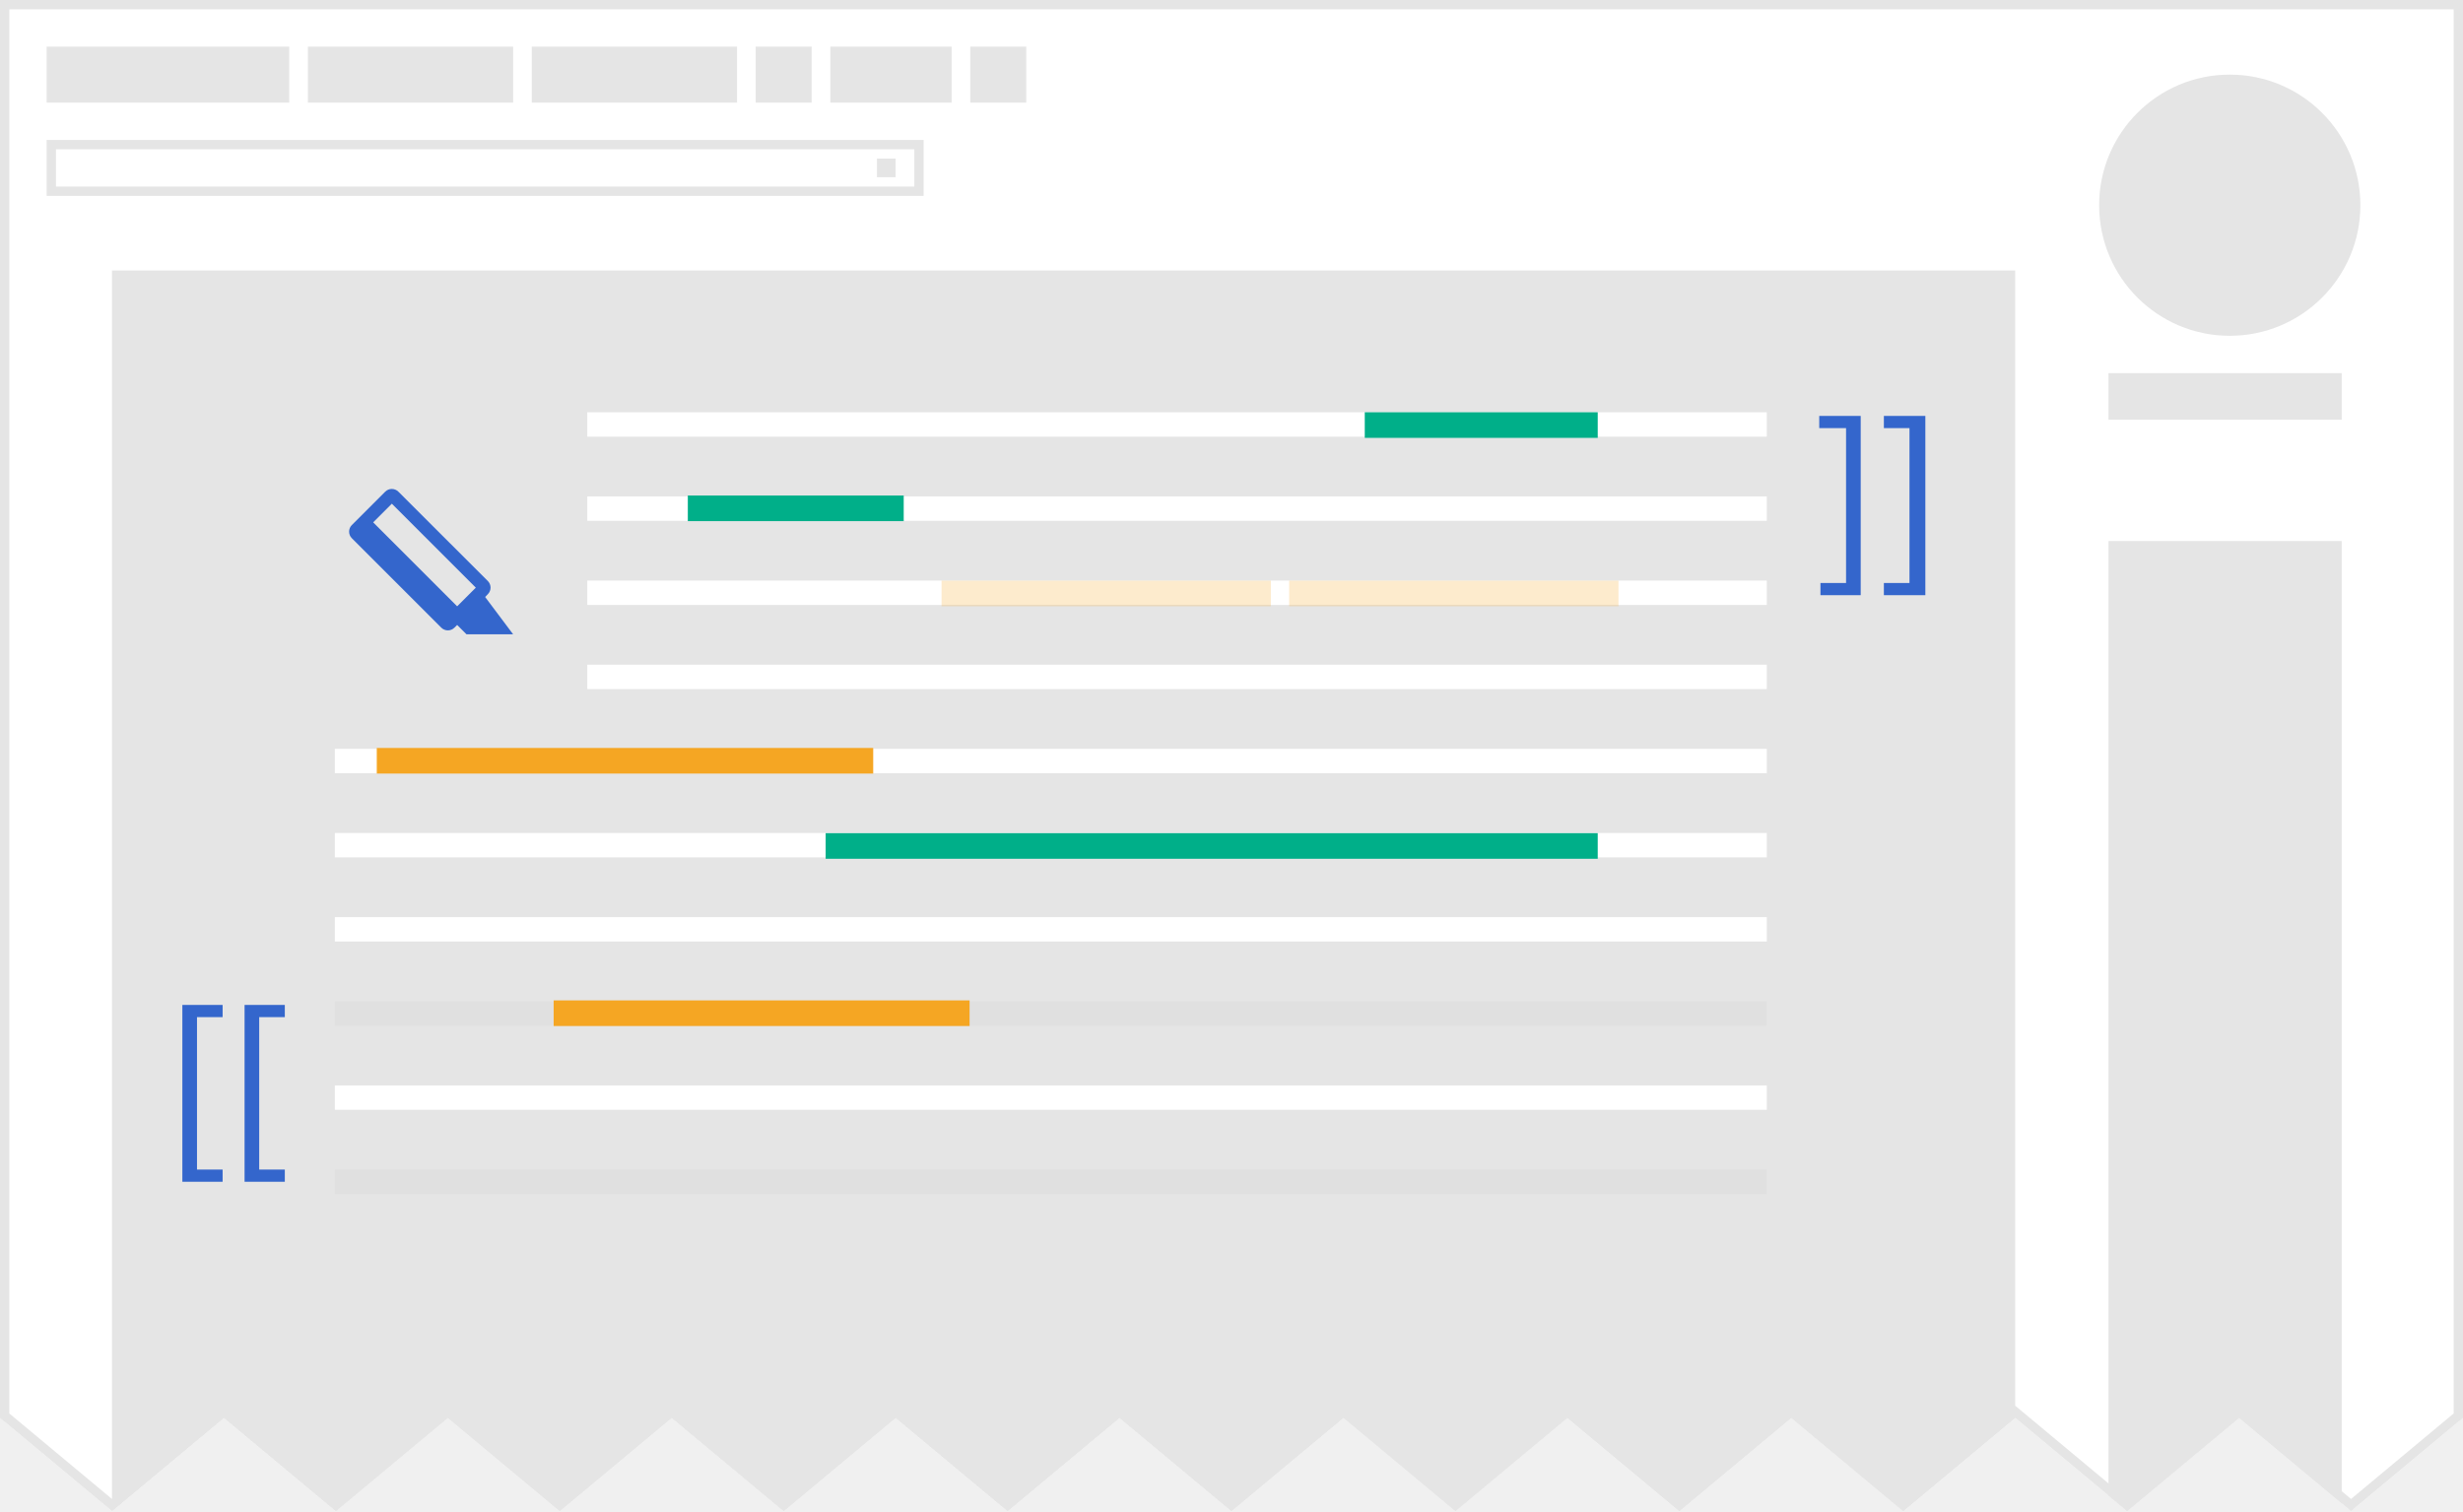
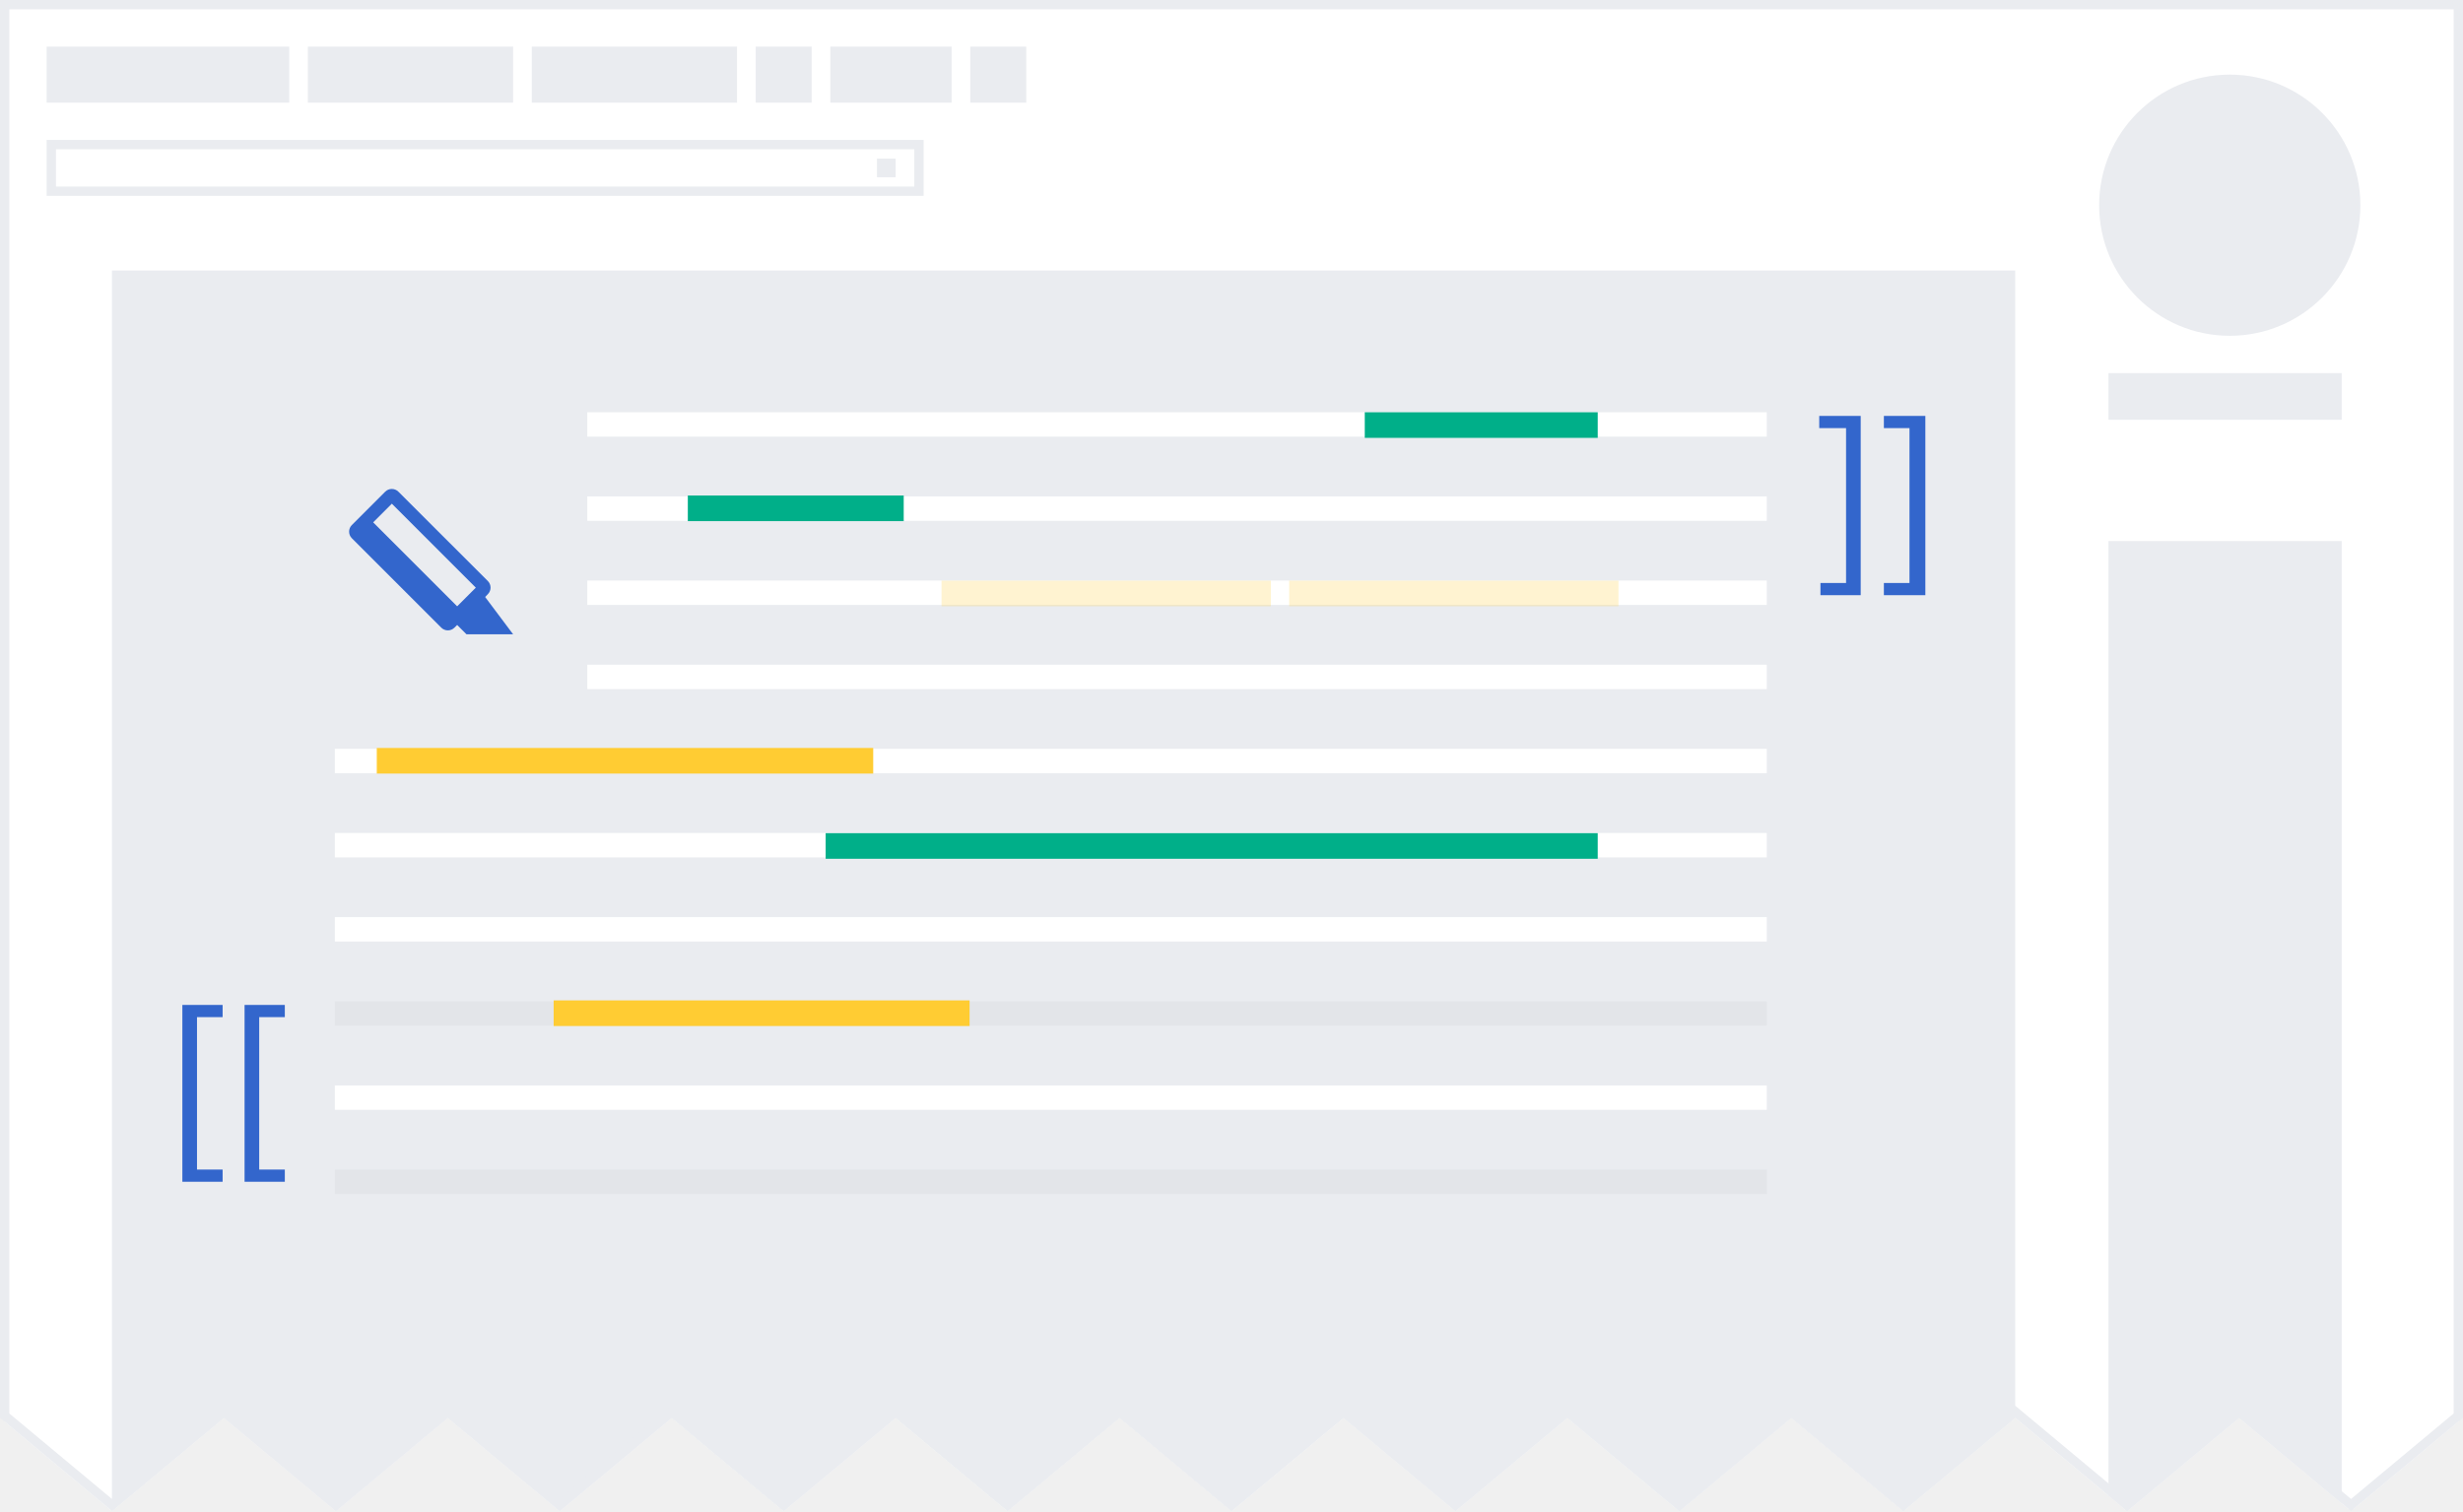
<svg xmlns="http://www.w3.org/2000/svg" id="svg85" height="162" width="264" viewBox="0 0 264 162">
  <defs id="defs89">
    <clipPath id="jagged-edge">
      <path id="path2" d="M0 0v152l12 10 12-10 12 10 12-10 12 10 12-10 12 10 12-10 12 10 12-10 12 10 12-10 12 10 12-10 12 10 12-10 12 10 12-10 12 10 12-10 12 10 12-10V0z" />
    </clipPath>
  </defs>
  <style id="style2">
-         .st0{fill:#3466cc}.st1{fill:#e5e5e5}.st2{fill:#fff}.st3,.st4,.st5{opacity:6e-2;enable-background:new}.st4,.st5{opacity:7e-2}.st5{opacity:.25;fill:none;stroke:#fff;stroke-width:.5;stroke-miterlimit:10}.st6{fill:#00af89}.st7{opacity:.23;enable-background:new}.st7,.st8{fill:#f5a623}
+         .st0{fill:#36c}.st1{fill:#eaecf0}.st2{fill:#fff}.st3,.st4,.st5{opacity:6e-2;enable-background:new}.st4,.st5{opacity:7e-2}.st5{opacity:.25;fill:none;stroke:#fff;stroke-width:.5;stroke-miterlimit:10}.st6{fill:#00af89}.st7{opacity:.23;enable-background:new}.st7,.st8{fill:#fc3}
    </style>
  <g transform="matrix(-1 0 0 1 264 0)" id="screenshot" clip-path="url(#jagged-edge)">
    <path d="M263.5 162.25l-263-.5V.5h263z" id="background" fill="#fff" />
-     <path d="M252 162.496V29H48v133.496z" id="article" fill="#e5e5e5" />
-     <path d="M11 22c0-7.732 6.268-14 14-14s14 6.268 14 14-6.268 14-14 14-14-6.268-14-14z" id="logo" fill="#e5e5e5" />
-     <path d="M38 163.807V58H13v105.807z" id="sidebar" fill="#e5e5e5" />
-     <g id="personal-tools" fill="#e5e5e5">
+     <path d="M252 162.496V29H48v133.496z" id="article" fill="#eaecf0" />
+     <path d="M11 22c0-7.732 6.268-14 14-14s14 6.268 14 14-6.268 14-14 14-14-6.268-14-14z" id="logo" fill="#eaecf0" />
+     <path d="M38 163.807V58H13v105.807z" id="sidebar" fill="#eaecf0" />
+     <g id="personal-tools" fill="#eaecf0">
      <path id="path10" d="M233 5h26v6h-26zm-24 0h22v6h-22zm-24 0h22v6h-22zm-23 0h13v6h-13zm15 0h6v6h-6zm-23 0h6v6h-6z" />
    </g>
-     <g id="search" fill="#e5e5e5">
+     <g id="search" fill="#eaecf0">
      <path d="M258 16v4h-92v-4h92m1-1h-94v6h94z" id="path5717" />
      <path d="M168 17h2v2h-2z" id="icon" />
    </g>
-     <path d="M38 45v-5H13v5z" id="sitename" fill="#e5e5e5" />
-     <path id="border" d="M0 0v162h264V0zm1 1h262v150.533l-11 9.166-12-10-12 10-12-10-12 10-12-10-12 10-12-10-12 10-12-10-12 10-12-10-12 10-12-10-12 10-12-10-12 10-12-10-12 10-12-10-12 10-11-9.167z" fill="#e5e5e5" />
+     <path d="M38 45v-5H13v5z" id="sitename" fill="#eaecf0" />
+     <path id="border" d="M0 0v162h264V0zm1 1h262v150.533l-11 9.166-12-10-12 10-12-10-12 10-12-10-12 10-12-10-12 10-12-10-12 10-12-10-12 10-12-10-12 10-12-10-12 10-12-10-12 10-12-10-12 10-11-9.167z" fill="#eaecf0" />
  </g>
  <g transform="matrix(-1.30738 0 0 1.30738 277.885 -39.345)" id="g31">
-     <path id="path27" d="M54.7 78.9V64.2h3.4v1H56v12.7h2.1v1h-3.4z" class="st0" fill="#3466cc" />
-     <path id="path29" d="M60 78.9V64.2h3.4v1h-2.2v12.7h2.1v1H60z" class="st0" fill="#3466cc" />
+     <path id="path27" d="M54.7 78.9V64.2h3.4v1H56v12.7h2.1v1h-3.4z" class="st0" fill="#36c" />
+     <path id="path29" d="M60 78.9V64.2h3.4v1h-2.2v12.7h2.1v1H60z" class="st0" fill="#36c" />
  </g>
  <g transform="matrix(-1.30738 0 0 1.30738 277.885 -39.345)" id="g37">
-     <path id="path33" d="M197.6 112.5V127h-3.3v-1h2.1v-12.5h-2.1v-1z" class="st0" fill="#3466cc" />
-     <path id="path35" d="M192.5 112.5V127h-3.3v-1h2.1v-12.5h-2.1v-1z" class="st0" fill="#3466cc" />
+     <path id="path33" d="M197.6 112.5V127h-3.3v-1h2.1v-12.5h-2.1v-1z" class="st0" fill="#36c" />
+     <path id="path35" d="M192.5 112.5V127h-3.3v-1h2.1v-12.5h-2.1v-1z" class="st0" fill="#36c" />
  </g>
  <g transform="matrix(-1.30738 0 0 1.30738 277.885 -39.345)" id="g49">
    <path class="st2" id="Rectangle-4_3_" fill="#fff" d="M67.7 63.9h96.7v2H67.7z" />
    <path class="st2" id="Rectangle-4_4_" fill="#fff" d="M67.7 91.5h117.4v2H67.7z" />
    <path class="st2" id="Rectangle-4_5_" fill="#fff" d="M67.7 70.8h96.7v2H67.7z" />
    <path class="st2" id="Rectangle-4_6_" fill="#fff" d="M67.7 84.6h96.7v2H67.7z" />
    <path class="st2" id="Rectangle-4_7_" fill="#fff" d="M67.7 77.7h96.7v2H67.7z" />
    <path class="st2" id="Rectangle-4_10_" fill="#fff" stroke-width="1.085" d="M67.7 98.4h117.4v2H67.7z" />
-     <path class="st3" id="Rectangle-4_9_" fill="#878787" stroke-width="1.085" d="M67.7 126h117.4v2H67.7z" />
+     <path class="st3" id="Rectangle-4_9_" fill="#72777d" stroke-width="1.085" d="M67.7 126h117.4v2H67.7z" />
    <path class="st2" id="Rectangle-4_8_" fill="#fff" stroke-width="1.195" d="M67.7 105.3h117.4v2H67.7z" />
    <path class="st2" id="Rectangle-4_2_" fill="#fff" stroke-width="1.085" d="M67.7 119.1h117.4v2H67.7z" />
-     <path class="st3" id="Rectangle-4_1_" fill="#878787" stroke-width="1.118" d="M67.7 112.2h117.4v2H67.7z" />
+     <path class="st3" id="Rectangle-4_1_" fill="#72777d" stroke-width="1.118" d="M67.7 112.2h117.4v2H67.7z" />
  </g>
  <g transform="matrix(-1 0 0 1 56 50)" id="g67">
    <path id="path65" d="M 18.29 6.29 14.71 2.71 a 1 1 0 0 0 -1.41 0 L 3.71 12.29 a 1 1 0 0 0 0 1.41 L 4 14 1 18 H 6 l 1 -1 .29 .29 a 1 1 0 0 0 1.41 0 l 9.59 -9.59 A 1 1 0 0 0 18.29 6.29 Z M 7 15 5 13 l 9 -9 2 2 Z" class="st0" fill="#36c" />
  </g>
  <g transform="matrix(-1.30738 0 0 1.30738 280.814 -39.345)" id="g83">
    <path id="rect69" class="st6" fill="#00af89" d="M83.8 63.9h19.1V66H83.8z" />
    <path id="rect71" class="st6" fill="#00af89" stroke-width=".956" d="M140.7 70.728h17.7v2.1h-17.7z" />
-     <path id="rect73" class="st7" fill="#facf89" stroke-width=".764" d="M82.1 77.708h27v2.1h-27z" />
-     <path id="rect75" class="st7" fill="#facf89" stroke-width=".764" d="M110.6 77.708h27v2.1h-27z" />
+     <path id="rect73" class="st7" fill="#fef6e7" stroke-width=".764" d="M82.1 77.708h27v2.1h-27z" />
+     <path id="rect75" class="st7" fill="#fef6e7" stroke-width=".764" d="M110.6 77.708h27v2.1h-27z" />
    <path id="rect77" class="st6" fill="#00af89" d="M83.8 98.414h63.3v2.1H83.8z" />
-     <path id="rect79" class="st8" fill="#f5a623" d="M143.2 91.428h40.7v2.1h-40.7z" />
-     <path id="rect81" class="st8" fill="#f5a623" d="M135.3 112.128h34.1v2.1h-34.1z" />
+     <path id="rect79" class="st8" fill="#fc3" d="M143.2 91.428h40.7v2.1h-40.7z" />
+     <path id="rect81" class="st8" fill="#fc3" d="M135.3 112.128h34.1v2.1h-34.1z" />
  </g>
</svg>
